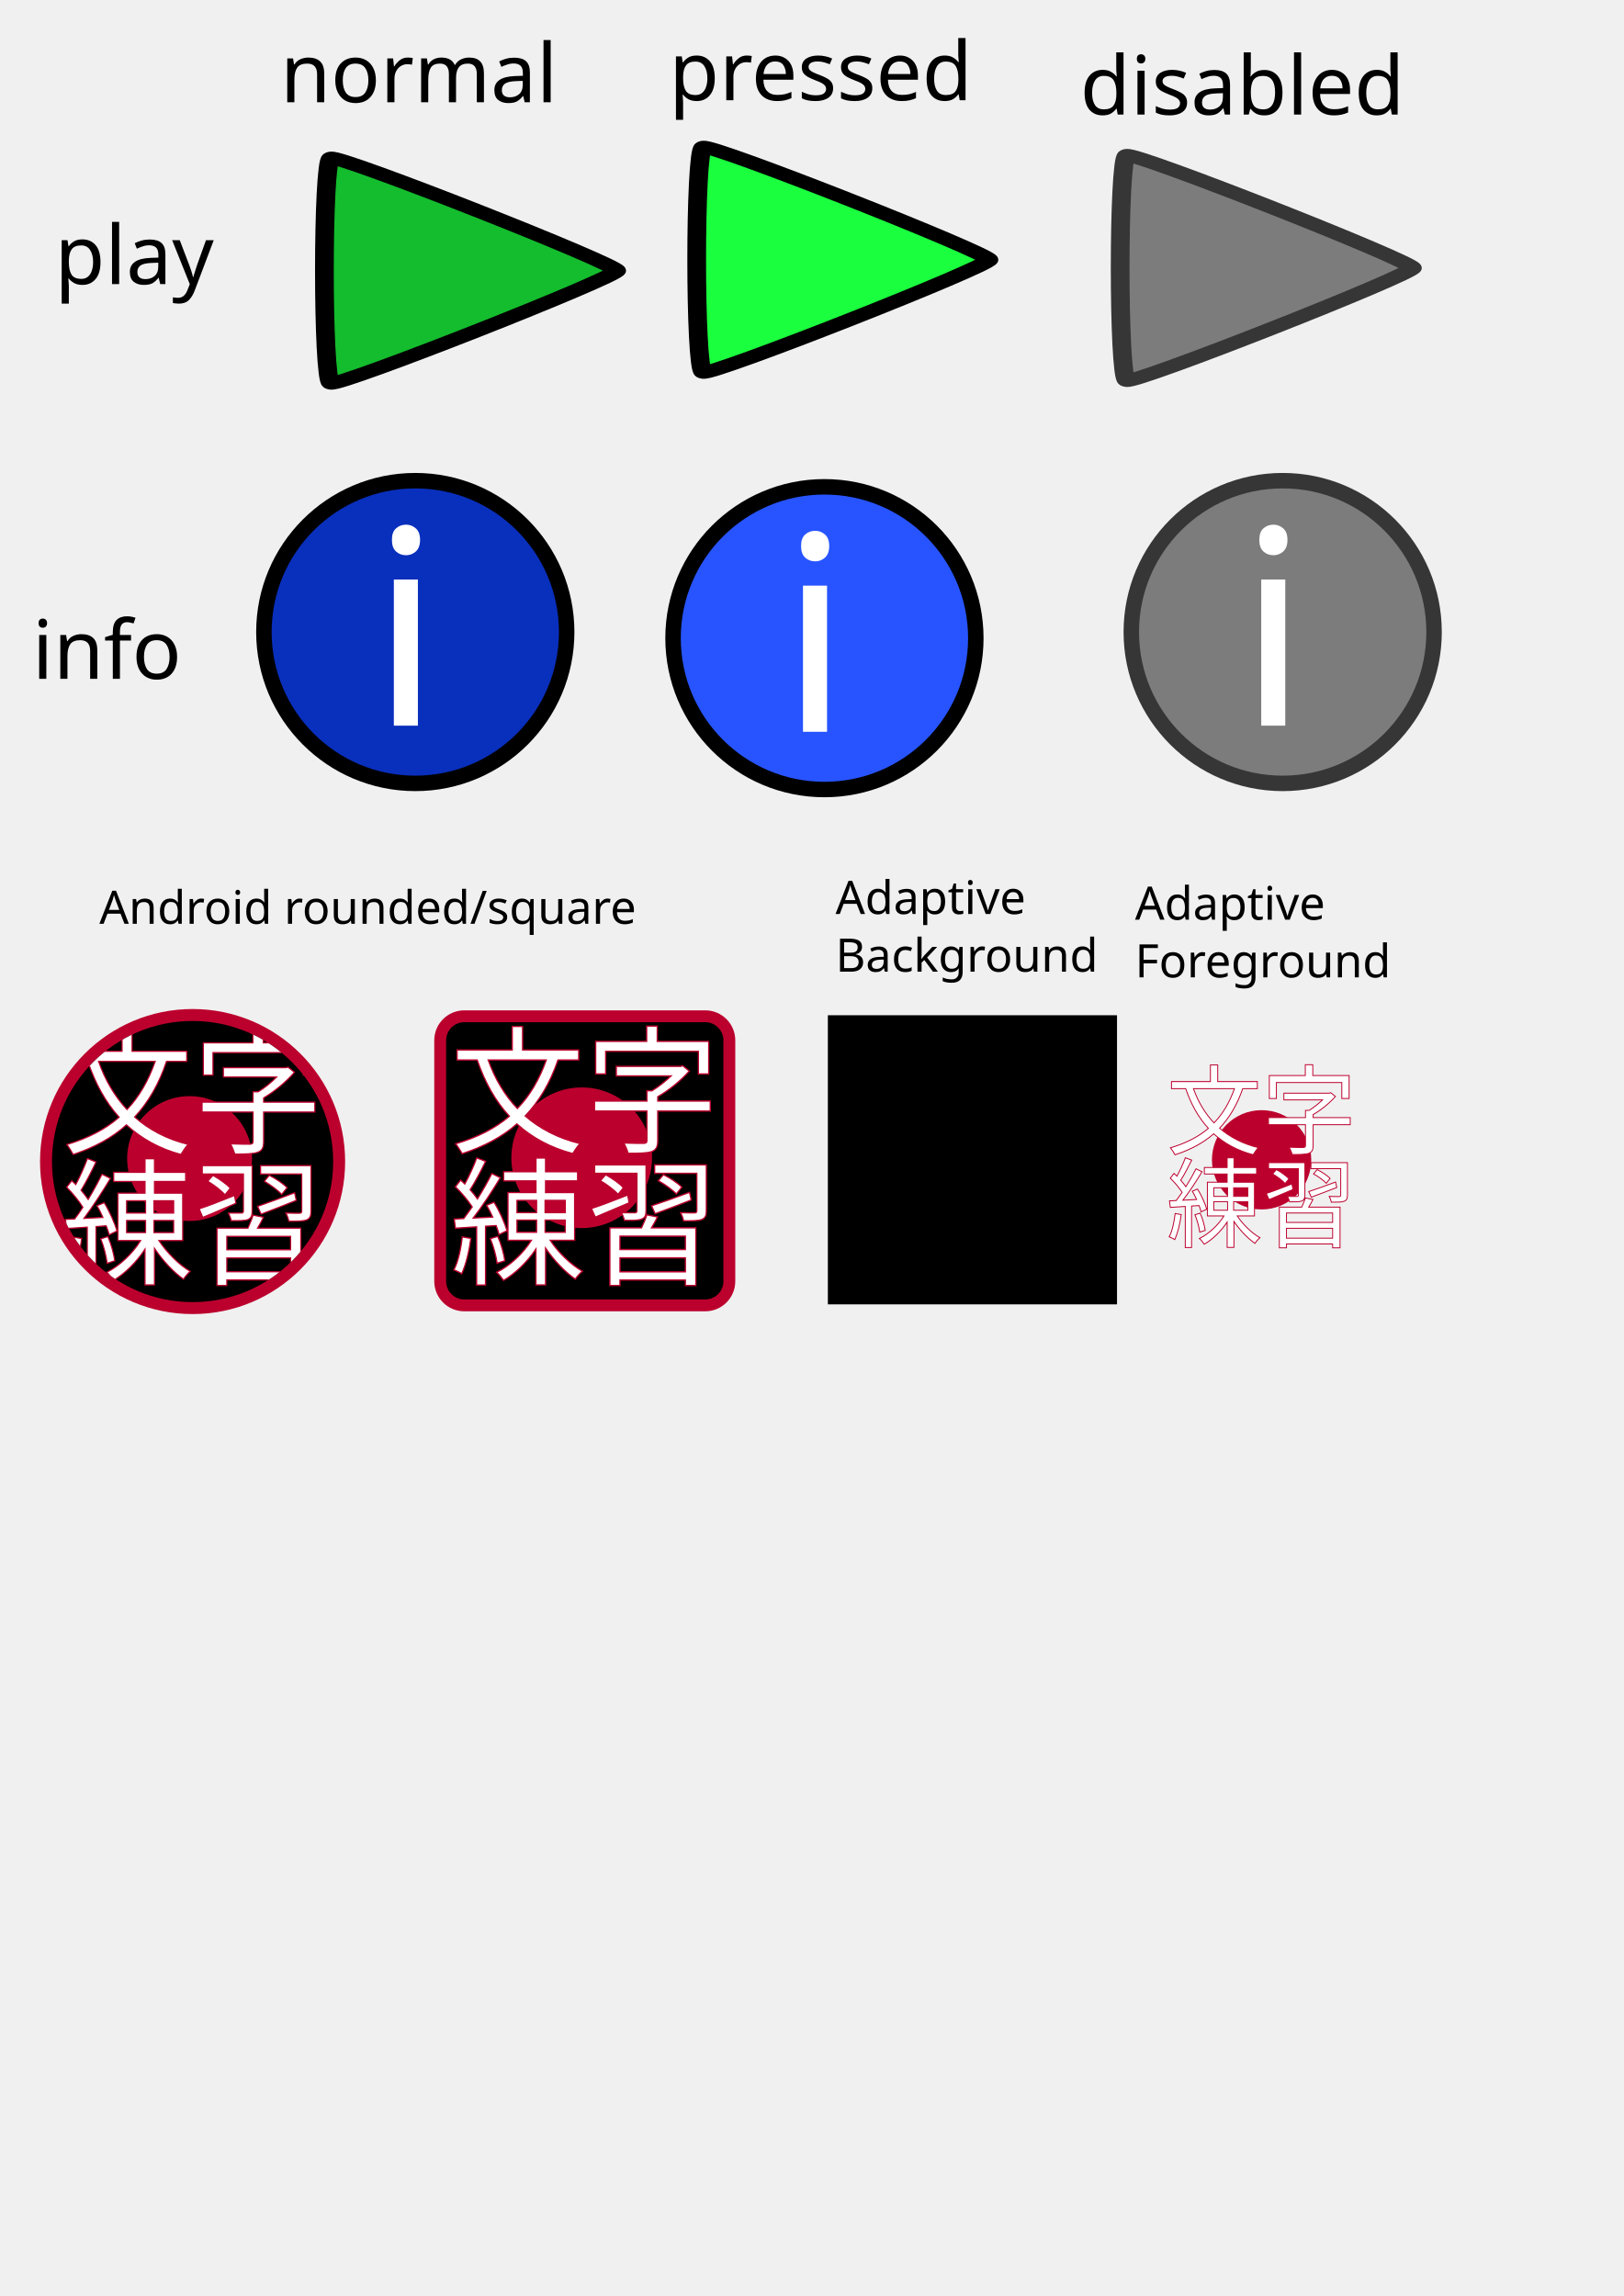
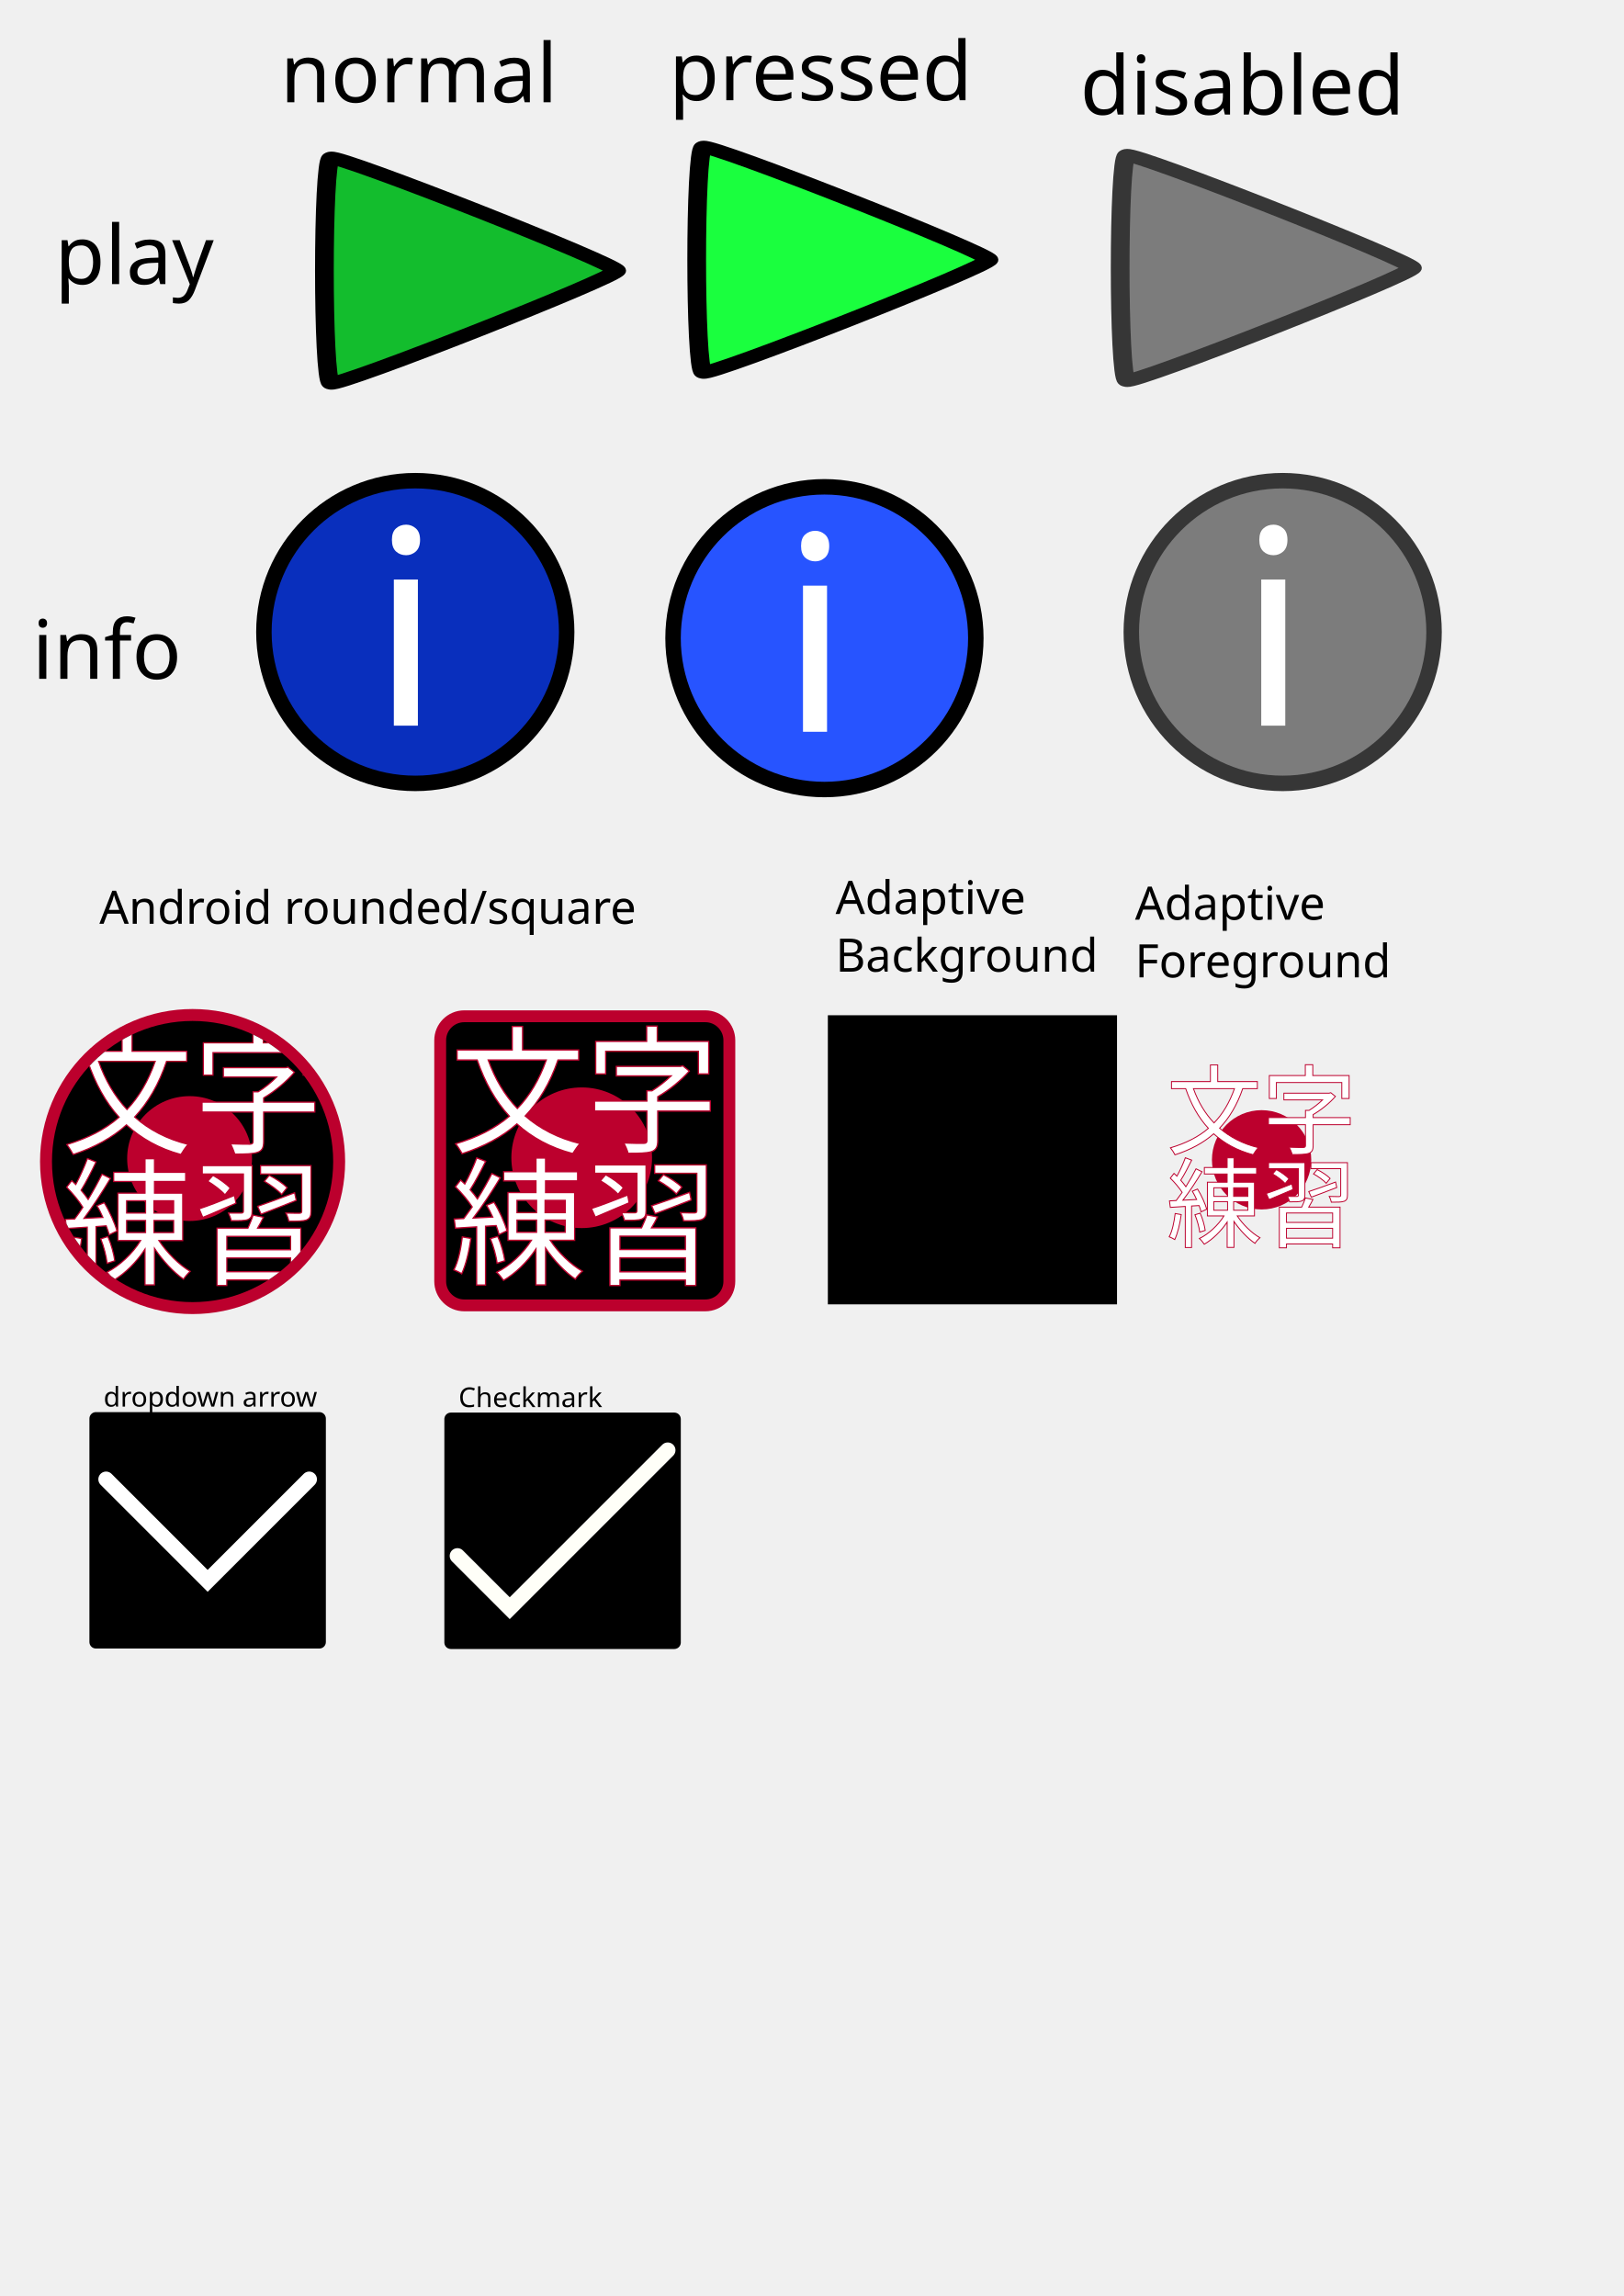
<svg xmlns="http://www.w3.org/2000/svg" xmlns:ns1="http://www.openswatchbook.org/uri/2009/osb" width="210mm" height="297mm" viewBox="0 0 210 297" version="1.1" id="svg8">
  <defs id="defs2">
    <linearGradient id="linearGradient2797" ns1:paint="solid">
      <stop style="stop-color:#13bd2d;stop-opacity:1;" offset="0" id="stop2795" />
    </linearGradient>
    <filter style="color-interpolation-filters:sRGB;" id="filter2999">
      <feColorMatrix values="2 -0.5 -0.5 0 0 -0.5 2 -0.5 0 0 -0.5 -0.5 2 0 0 0 0 0 1 0 " id="feColorMatrix2997" />
    </filter>
    <filter style="color-interpolation-filters:sRGB" id="filter2999-8">
      <feColorMatrix values="2 -0.5 -0.5 0 0 -0.5 2 -0.5 0 0 -0.5 -0.5 2 0 0 0 0 0 1 0 " id="feColorMatrix2997-5" />
    </filter>
    <filter style="color-interpolation-filters:sRGB;" id="filter951">
      <feColorMatrix values="2 -0.5 -0.5 0 0 -0.5 2 -0.5 0 0 -0.5 -0.5 2 0 0 0 0 0 1 0 " id="feColorMatrix949" />
    </filter>
    <filter style="color-interpolation-filters:sRGB;" id="filter1066">
      <feColorMatrix values="2 -0.5 -0.5 0 0 -0.5 2 -0.5 0 0 -0.5 -0.5 2 0 0 0 0 0 1 0 " id="feColorMatrix1064" />
    </filter>
    <clipPath clipPathUnits="userSpaceOnUse" id="clipPath1198">
      <ellipse style="fill:#bc002d;fill-opacity:1;stroke:#bc002d;stroke-width:0.1;stroke-linecap:round;stroke-linejoin:round;stroke-miterlimit:4;stroke-dasharray:none;stroke-opacity:1;paint-order:markers fill stroke" id="ellipse1200" cx="85.78" cy="166.509" rx="11.768" ry="11.768" />
    </clipPath>
  </defs>
  <g id="layer1">
    <path style="fill:#13bd2d;fill-opacity:1;stroke:#000000;stroke-width:2.166;stroke-linecap:round;stroke-linejoin:round;stroke-miterlimit:4;stroke-dasharray:none;stroke-dashoffset:0;paint-order:markers fill stroke" id="path835" d="m 42.294,7.633 c 0.992,0.573 0.992,37.615 2e-6,38.188 C 41.302,46.394 9.223,27.873 9.223,26.727 9.223,25.581 41.302,7.06 42.294,7.633 Z" transform="matrix(-1.11798,0,0,-0.762603,90.07279,55.3905)" />
    <text xml:space="preserve" style="font-style:normal;font-weight:normal;font-size:10.583px;line-height:1.25;font-family:sans-serif;fill:#000000;fill-opacity:1;stroke:none;stroke-width:0.265" x="36.248" y="13.229" id="text3003">
      <tspan id="tspan3001" x="36.248" y="13.229" style="stroke-width:0.265">normal</tspan>
    </text>
    <text xml:space="preserve" style="font-style:normal;font-weight:normal;font-size:10.583px;line-height:1.25;font-family:sans-serif;fill:#000000;fill-opacity:1;stroke:none;stroke-width:0.265" x="86.519" y="12.965" id="text3007">
      <tspan id="tspan3005" x="86.519" y="12.965" style="stroke-width:0.265">pressed</tspan>
    </text>
    <text xml:space="preserve" style="font-style:normal;font-weight:normal;font-size:10.583px;line-height:1.25;font-family:sans-serif;fill:#000000;fill-opacity:1;stroke:none;stroke-width:0.265" x="139.7" y="14.817" id="text3011">
      <tspan id="tspan3009" x="139.7" y="14.817" style="stroke-width:0.265">disabled</tspan>
      <tspan x="139.7" y="28.046" style="stroke-width:0.265" id="tspan3013" />
    </text>
    <g id="g915" transform="translate(30.69167,-21.96042)">
      <circle style="fill:#092fbd;fill-opacity:1;stroke:#000000;stroke-width:2;stroke-linecap:round;stroke-linejoin:round;stroke-miterlimit:4;stroke-dasharray:none;stroke-dashoffset:0;stroke-opacity:1;paint-order:markers fill stroke" id="path3036" cx="23.019" cy="103.717" r="19.579" />
      <text xml:space="preserve" style="font-style:normal;font-variant:normal;font-weight:normal;font-stretch:normal;font-size:35.278px;line-height:1.25;font-family:XANO-mincho-U32;-inkscape-font-specification:XANO-mincho-U32;fill:#000000;fill-opacity:1;stroke:none;stroke-width:0.265" x="17.248" y="115.826" id="text3040">
        <tspan id="tspan3038" x="17.248" y="115.826" style="font-style:normal;font-variant:normal;font-weight:normal;font-stretch:normal;font-size:35.278px;font-family:XANO-mincho-U32;-inkscape-font-specification:XANO-mincho-U32;fill:#ffffff;fill-opacity:1;stroke-width:0.265">i</tspan>
      </text>
    </g>
    <text xml:space="preserve" style="font-style:normal;font-weight:normal;font-size:10.583px;line-height:1.25;font-family:sans-serif;fill:#000000;fill-opacity:1;stroke:none;stroke-width:0.265" x="7.074" y="36.749" id="text3003-7">
      <tspan id="tspan3001-2" x="7.074" y="36.749" style="stroke-width:0.265">play</tspan>
    </text>
    <text xml:space="preserve" style="font-style:normal;font-weight:normal;font-size:10.583px;line-height:1.25;font-family:sans-serif;fill:#000000;fill-opacity:1;stroke:none;stroke-width:0.265" x="4.164" y="87.813" id="text3003-2">
      <tspan id="tspan3001-1" x="4.164" y="87.813" style="stroke-width:0.265">info</tspan>
    </text>
    <g id="g915-54" transform="translate(142.875,-21.96042)">
      <circle style="fill:#7c7c7c;fill-opacity:1;stroke:#363636;stroke-width:2;stroke-linecap:round;stroke-linejoin:round;stroke-miterlimit:4;stroke-dasharray:none;stroke-dashoffset:0;stroke-opacity:1;paint-order:markers fill stroke" id="path3036-3" cx="23.019" cy="103.717" r="19.579" />
      <text xml:space="preserve" style="font-style:normal;font-variant:normal;font-weight:normal;font-stretch:normal;font-size:35.278px;line-height:1.25;font-family:XANO-mincho-U32;-inkscape-font-specification:XANO-mincho-U32;fill:#000000;fill-opacity:1;stroke:none;stroke-width:0.265" x="17.248" y="115.826" id="text3040-1">
        <tspan id="tspan3038-16" x="17.248" y="115.826" style="font-style:normal;font-variant:normal;font-weight:normal;font-stretch:normal;font-size:35.278px;font-family:XANO-mincho-U32;-inkscape-font-specification:XANO-mincho-U32;fill:#ffffff;fill-opacity:1;stroke-width:0.265">i</tspan>
      </text>
    </g>
    <path style="fill:#1aff3e;fill-opacity:1;stroke:#000000;stroke-width:2.166;stroke-linecap:round;stroke-linejoin:round;stroke-miterlimit:4;stroke-dasharray:none;stroke-dashoffset:0;paint-order:markers fill stroke" id="path835-6" d="m 42.294,7.633 c 0.992,0.573 0.992,37.615 2e-6,38.188 C 41.302,46.394 9.223,27.873 9.223,26.727 9.223,25.581 41.302,7.06 42.294,7.633 Z" transform="matrix(-1.11798,0,0,-0.762603,138.2219,53.98414)" />
    <path style="fill:#7c7c7c;fill-opacity:1;stroke:#363636;stroke-width:2.166;stroke-linecap:round;stroke-linejoin:round;stroke-miterlimit:4;stroke-dasharray:none;stroke-dashoffset:0;stroke-opacity:1;paint-order:markers fill stroke" id="path835-0" d="m 42.294,7.633 c 0.992,0.573 0.992,37.615 2e-6,38.188 C 41.302,46.394 9.223,27.873 9.223,26.727 9.223,25.581 41.302,7.06 42.294,7.633 Z" transform="matrix(-1.11798,0,0,-0.762603,192.9906,55.04247)" />
    <g id="g915-54-2" transform="translate(83.60833,-21.16667)">
      <circle style="fill:#2754ff;fill-opacity:1;stroke:#000000;stroke-width:2;stroke-linecap:round;stroke-linejoin:round;stroke-miterlimit:4;stroke-dasharray:none;stroke-dashoffset:0;stroke-opacity:1;paint-order:markers fill stroke" id="path3036-3-8" cx="23.019" cy="103.717" r="19.579" />
      <text xml:space="preserve" style="font-style:normal;font-variant:normal;font-weight:normal;font-stretch:normal;font-size:35.278px;line-height:1.25;font-family:XANO-mincho-U32;-inkscape-font-specification:XANO-mincho-U32;fill:#000000;fill-opacity:1;stroke:none;stroke-width:0.265" x="17.248" y="115.826" id="text3040-1-5">
        <tspan id="tspan3038-16-4" x="17.248" y="115.826" style="font-style:normal;font-variant:normal;font-weight:normal;font-stretch:normal;font-size:35.278px;font-family:XANO-mincho-U32;-inkscape-font-specification:XANO-mincho-U32;fill:#ffffff;fill-opacity:1;stroke-width:0.265">i</tspan>
      </text>
    </g>
    <g id="g1262" transform="matrix(1.545207,0,0,1.545207,-55.6042,-100.3896)">
      <ellipse style="fill:#bc002d;fill-opacity:1;stroke:#bc002d;stroke-width:2;stroke-linecap:round;stroke-linejoin:round;stroke-miterlimit:4;stroke-dasharray:none;stroke-opacity:1;paint-order:markers fill stroke" id="path1158-8" cx="52.104" cy="162.206" rx="11.768" ry="11.768" />
      <g id="g1165" style="stroke:none;stroke-width:0.1;stroke-miterlimit:4;stroke-dasharray:none" clip-path="url(#clipPath1198)" transform="translate(-33.67594,-4.30305)">
        <rect style="fill:#000000;fill-opacity:1;stroke:none;stroke-width:0.1;stroke-linecap:round;stroke-linejoin:round;stroke-miterlimit:4;stroke-dasharray:none;stroke-opacity:1;paint-order:markers fill stroke" id="rect1113-1" width="23.535" height="23.535" x="74.012" y="154.741" />
        <circle style="fill:#bc002d;fill-opacity:1;stroke:none;stroke-width:0.1;stroke-linecap:round;stroke-linejoin:round;stroke-miterlimit:4;stroke-dasharray:none;stroke-opacity:1;paint-order:markers fill stroke" id="path1115-5" cx="85.53" cy="166.259" r="5.226" />
        <text xml:space="preserve" style="font-style:normal;font-weight:normal;font-size:11.234px;line-height:0;font-family:sans-serif;fill:#ffffff;fill-opacity:1;stroke:#bc002d;stroke-width:0.1;stroke-miterlimit:4;stroke-dasharray:none;stroke-opacity:1" x="76.666" y="161.044" id="text1105-8" transform="scale(0.9760685,1.024518)">
          <tspan id="tspan1103-6" x="76.666" y="161.044" style="font-style:normal;font-variant:normal;font-weight:normal;font-stretch:normal;line-height:0.95;font-family:XANO-mincho-U32;-inkscape-font-specification:XANO-mincho-U32;fill:#ffffff;fill-opacity:1;stroke:#bc002d;stroke-width:0.1;stroke-miterlimit:4;stroke-dasharray:none;stroke-opacity:1">文字</tspan>
          <tspan x="76.666" y="171.716" style="font-style:normal;font-variant:normal;font-weight:normal;font-stretch:normal;line-height:0.95;font-family:XANO-mincho-U32;-inkscape-font-specification:XANO-mincho-U32;fill:#ffffff;fill-opacity:1;stroke:#bc002d;stroke-width:0.1;stroke-miterlimit:4;stroke-dasharray:none;stroke-opacity:1" id="tspan1107-3">練習</tspan>
        </text>
      </g>
    </g>
    <text xml:space="preserve" style="font-style:normal;font-weight:normal;font-size:5.969px;line-height:1.25;font-family:sans-serif;fill:#000000;fill-opacity:1;stroke:none;stroke-width:0.149" x="12.851" y="119.502" id="text1266">
      <tspan id="tspan1264" x="12.851" y="119.502" style="stroke-width:0.149">Android rounded/square</tspan>
    </text>
    <path style="fill:#000000;fill-opacity:1;stroke:#bc002d;stroke-width:1.533;stroke-linecap:round;stroke-linejoin:round;stroke-miterlimit:4;stroke-dasharray:none;stroke-opacity:1;paint-order:markers fill stroke" id="rect1113-2" width="37.398" height="37.398" x="56.932" y="131.46" d="M 60.048,131.46 H 91.213 a 3.116,3.116 45 0 1 3.116,3.116 v 31.165 a 3.116,3.116 135 0 1 -3.116,3.116 H 60.048 a 3.116,3.116 45 0 1 -3.116,-3.116 v -31.165 a 3.116,3.116 135 0 1 3.116,-3.116 z" />
    <circle style="fill:#bc002d;fill-opacity:1;stroke:#bc002d;stroke-width:1.589;stroke-linecap:round;stroke-linejoin:round;stroke-miterlimit:4;stroke-dasharray:none;stroke-opacity:1;paint-order:markers fill stroke" id="path1115-2" cx="75.233" cy="149.762" r="8.303" />
    <text xml:space="preserve" style="font-style:normal;font-weight:normal;font-size:17.647px;line-height:0;font-family:sans-serif;fill:#ffffff;fill-opacity:1;stroke:#bc002d;stroke-width:0.167;stroke-miterlimit:4;stroke-dasharray:none;stroke-opacity:1" x="59.08" y="145.738" id="text1105-4" transform="scale(0.9860393,1.014158)">
      <tspan id="tspan1103-9" x="59.08" y="145.738" style="font-style:normal;font-variant:normal;font-weight:normal;font-stretch:normal;line-height:0.95;font-family:XANO-mincho-U32;-inkscape-font-specification:XANO-mincho-U32;fill:#ffffff;fill-opacity:1;stroke:#bc002d;stroke-width:0.167;stroke-miterlimit:4;stroke-dasharray:none;stroke-opacity:1">文字</tspan>
      <tspan x="59.08" y="162.503" style="font-style:normal;font-variant:normal;font-weight:normal;font-stretch:normal;line-height:0.95;font-family:XANO-mincho-U32;-inkscape-font-specification:XANO-mincho-U32;fill:#ffffff;fill-opacity:1;stroke:#bc002d;stroke-width:0.167;stroke-miterlimit:4;stroke-dasharray:none;stroke-opacity:1" id="tspan1107-6">練習</tspan>
    </text>
    <path style="fill:#000000;fill-opacity:1;stroke:none;stroke-width:1.533;stroke-linecap:round;stroke-linejoin:round;stroke-miterlimit:4;stroke-dasharray:none;stroke-opacity:1;paint-order:markers fill stroke" id="rect1113-2-5" width="37.398" height="37.398" x="107.07" y="131.328" d="m 107.07,131.328 h 37.398 v 37.398 h -37.398 z" />
    <g id="g1377" transform="translate(9.708939,-60.97801)">
      <g id="g1369" transform="matrix(0.7058822,0,0,0.7058811,45.13483,62.06064)">
        <circle style="fill:#bc002d;fill-opacity:1;stroke:#bc002d;stroke-width:1.589;stroke-linecap:round;stroke-linejoin:round;stroke-miterlimit:4;stroke-dasharray:none;stroke-opacity:1;paint-order:markers fill stroke" id="path1115-2-3" cx="153.458" cy="211.005" r="8.303" />
        <text xml:space="preserve" style="font-style:normal;font-weight:normal;font-size:17.647px;line-height:0;font-family:sans-serif;fill:#ffffff;fill-opacity:1;stroke:#bc002d;stroke-width:0.167;stroke-miterlimit:4;stroke-dasharray:none;stroke-opacity:1" x="138.01" y="205.735" id="text1105-4-8" transform="scale(0.9860393,1.014158)">
          <tspan id="tspan1103-9-1" x="138.01" y="205.735" style="font-style:normal;font-variant:normal;font-weight:normal;font-stretch:normal;line-height:0.95;font-family:XANO-mincho-U32;-inkscape-font-specification:XANO-mincho-U32;fill:#ffffff;fill-opacity:1;stroke:#bc002d;stroke-width:0.167;stroke-miterlimit:4;stroke-dasharray:none;stroke-opacity:1">文字</tspan>
          <tspan x="138.01" y="222.5" style="font-style:normal;font-variant:normal;font-weight:normal;font-stretch:normal;line-height:0.95;font-family:XANO-mincho-U32;-inkscape-font-specification:XANO-mincho-U32;fill:#ffffff;fill-opacity:1;stroke:#bc002d;stroke-width:0.167;stroke-miterlimit:4;stroke-dasharray:none;stroke-opacity:1" id="tspan1107-6-3">練習</tspan>
        </text>
      </g>
      <path style="fill:#ffffff;fill-opacity:0;stroke:none;stroke-width:1.533;stroke-linecap:round;stroke-linejoin:round;stroke-miterlimit:4;stroke-dasharray:none;stroke-opacity:1;paint-order:markers fill stroke" id="rect1113-2-5-2" width="37.398" height="37.398" x="134.759" y="192.306" d="m 134.759,192.306 h 37.398 v 37.398 h -37.398 z" />
    </g>
    <text xml:space="preserve" style="font-style:normal;font-weight:normal;font-size:5.969px;line-height:1.25;font-family:sans-serif;fill:#000000;fill-opacity:1;stroke:none;stroke-width:0.149" x="108.068" y="118.225" id="text1266-8">
      <tspan id="tspan1264-5" x="108.068" y="118.225" style="stroke-width:0.149">Adaptive</tspan>
      <tspan x="108.068" y="125.686" style="stroke-width:0.149" id="tspan1397">Background</tspan>
    </text>
    <text xml:space="preserve" style="font-style:normal;font-weight:normal;font-size:5.969px;line-height:1.25;font-family:sans-serif;fill:#000000;fill-opacity:1;stroke:none;stroke-width:0.149" x="146.797" y="118.967" id="text1266-8-5">
      <tspan id="tspan1264-5-6" x="146.797" y="118.967" style="stroke-width:0.149">Adaptive</tspan>
      <tspan x="146.797" y="126.428" style="stroke-width:0.149" id="tspan1397-7">Foreground</tspan>
    </text>
+     <rect style="fill:#000000;fill-opacity:1;stroke:#000000;stroke-width:1.678;stroke-linecap:round;stroke-linejoin:round;paint-order:markers fill stroke" id="rect920" width="28.902" height="28.902" x="12.404" y="183.504" />
+     <path style="fill:none;fill-opacity:1;stroke:#ffffff;stroke-width:2;stroke-linecap:round;stroke-linejoin:miter;stroke-miterlimit:4;stroke-dasharray:none;stroke-opacity:1" d="m 13.718,191.355 13.137,13.137 13.137,-13.137" id="path918" />
+     <text xml:space="preserve" style="font-style:normal;font-weight:normal;font-size:3.528px;line-height:1.25;font-family:sans-serif;fill:#000000;fill-opacity:1;stroke:none;stroke-width:0.265" x="13.394" y="181.955" id="text3003-2-8">
+       <tspan id="tspan3001-1-7" x="13.394" y="181.955" style="font-size:3.528px;stroke-width:0.265">dropdown arrow</tspan>
+     </text>
+     <rect style="fill:#000000;fill-opacity:1;stroke:#000000;stroke-width:1.678;stroke-linecap:round;stroke-linejoin:round;paint-order:markers fill stroke" id="rect920-9" width="28.902" height="28.902" x="58.309" y="183.565" />
+     <text xml:space="preserve" style="font-style:normal;font-weight:normal;font-size:3.528px;line-height:1.25;font-family:sans-serif;fill:#000000;fill-opacity:1;stroke:none;stroke-width:0.265" x="59.299" y="182.016" id="text3003-2-8-7">
+       <tspan id="tspan3001-1-7-1" x="59.299" y="182.016" style="font-size:3.528px;stroke-width:0.265">Checkmark</tspan>
+     </text>
+     <path style="fill:none;stroke:#fffff8;stroke-width:2;stroke-linecap:round;stroke-linejoin:miter;stroke-miterlimit:4;stroke-dasharray:none;stroke-opacity:1" d="M 86.361,187.59 65.924,208.027 59.16,201.263" id="path1014" />
  </g>
</svg>
